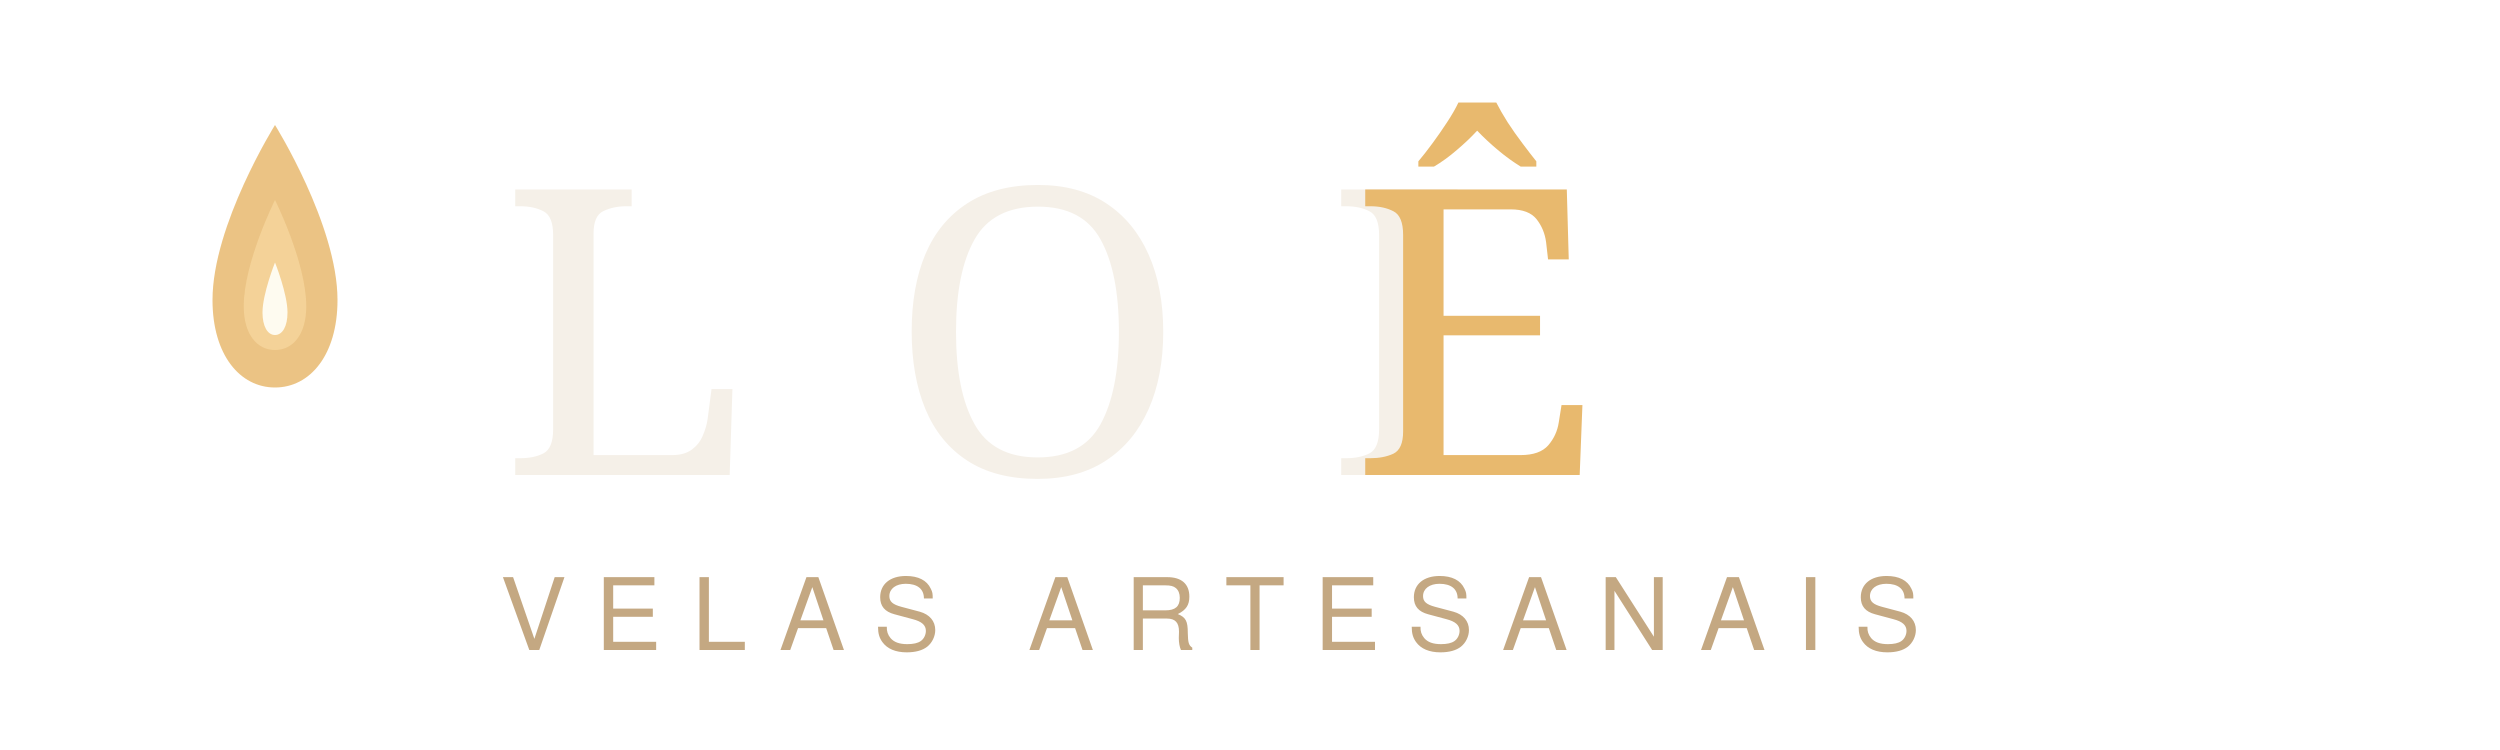
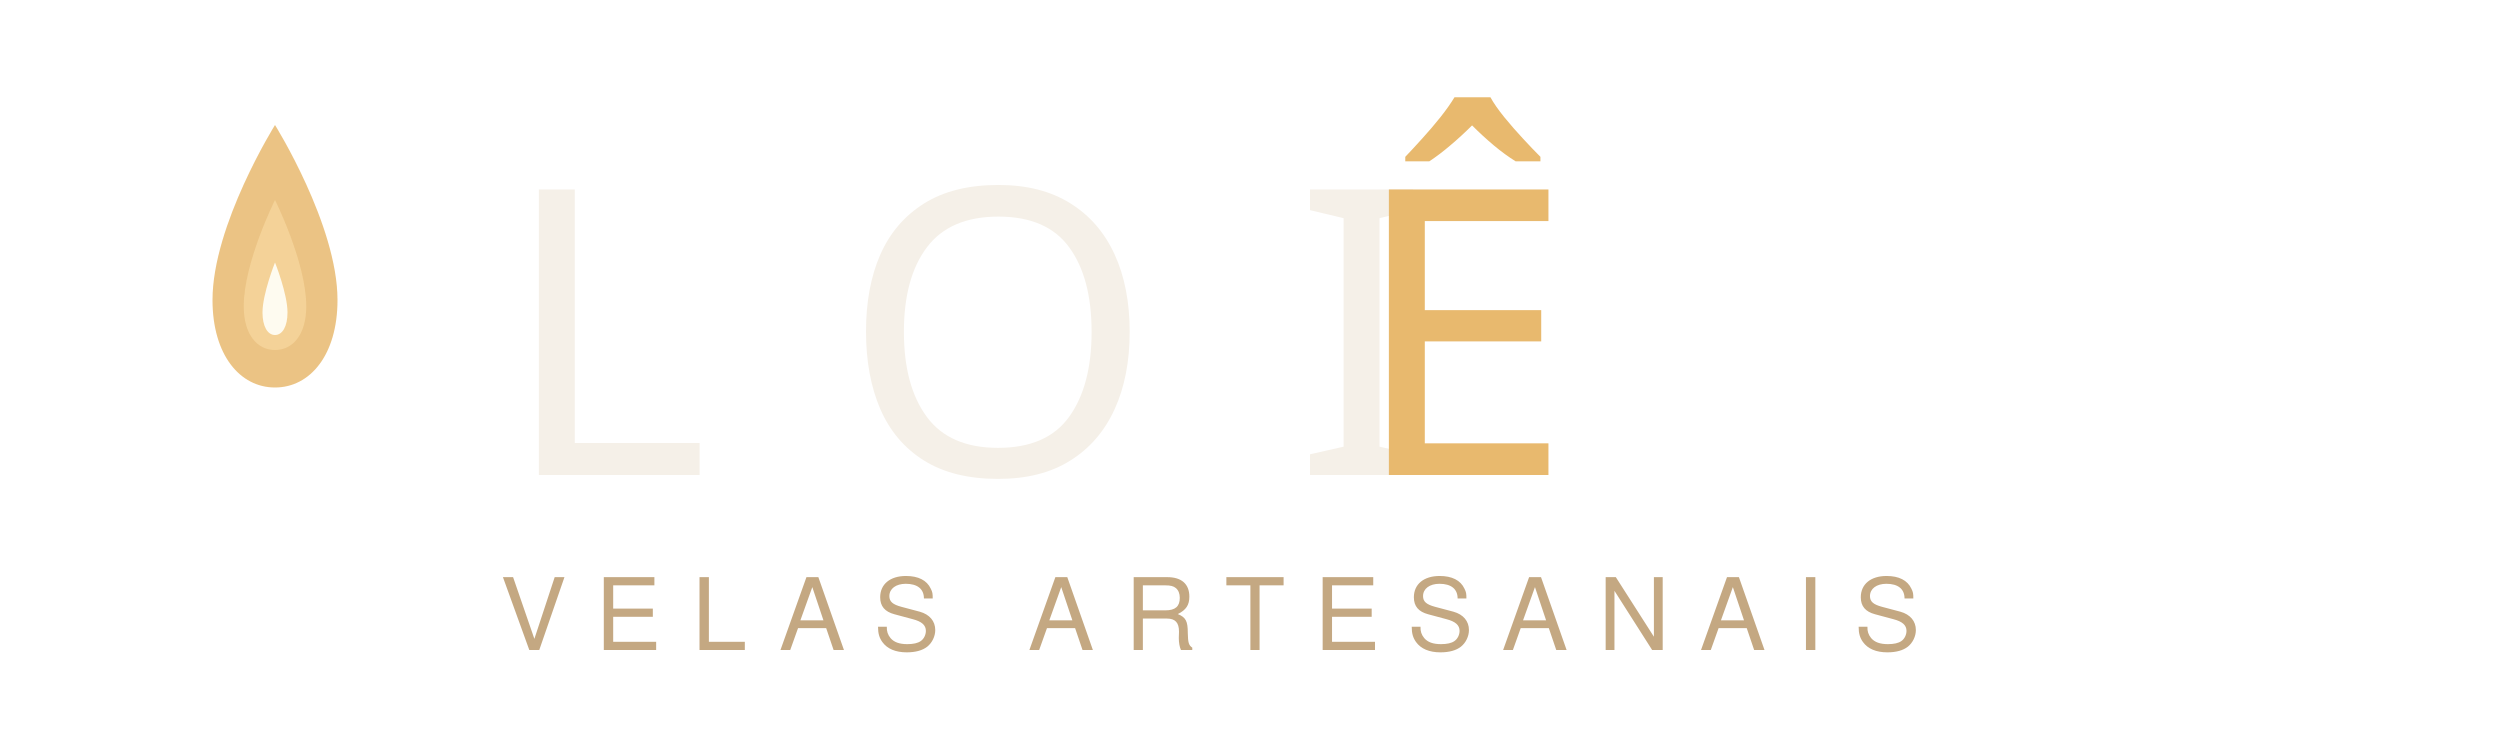
<svg xmlns="http://www.w3.org/2000/svg" viewBox="0 0 200 60" fill="none">
  <style>
-     .brand-text { font-family: 'Cormorant Garamond', 'Georgia', serif; font-weight: 300; letter-spacing: 0.35em; }
-     .accent { font-family: 'Cormorant Garamond', 'Georgia', serif; font-weight: 300; }
+     .brand-text { font-family: 'Sackers Gothic', sans-serif; font-weight: 300; letter-spacing: 0.35em; }
+     .accent { font-family: 'Sackers Gothic', sans-serif; font-weight: 300; }
  </style>
  <g transform="translate(10, 8)">
    <path d="M12 2C12 2 7 10 7 16C7 20.4 9.2 23 12 23C14.8 23 17 20.4 17 16C17 10 12 2 12 2Z" fill="#E8B96E" opacity="0.85" />
    <path d="M12 8C12 8 9.5 13 9.5 16.5C9.5 18.8 10.6 20 12 20C13.4 20 14.5 18.8 14.5 16.5C14.5 13 12 8 12 8Z" fill="#F5D49A" opacity="0.9" />
    <path d="M12 13C12 13 11 15.5 11 17C11 18.1 11.4 18.8 12 18.8C12.6 18.8 13 18.1 13 17C13 15.5 12 13 12 13Z" fill="#FFFDF5" opacity="0.95" />
  </g>
  <text x="40" y="38" class="brand-text" font-size="32" fill="#F5F0E8">LOI</text>
  <text x="108" y="38" class="accent" font-size="32" fill="#E8B96E">Ê</text>
  <text x="40" y="52" font-family="'DM Sans', 'Helvetica', sans-serif" font-size="8" fill="#C4A882" letter-spacing="0.3em">VELAS ARTESANAIS</text>
</svg>
